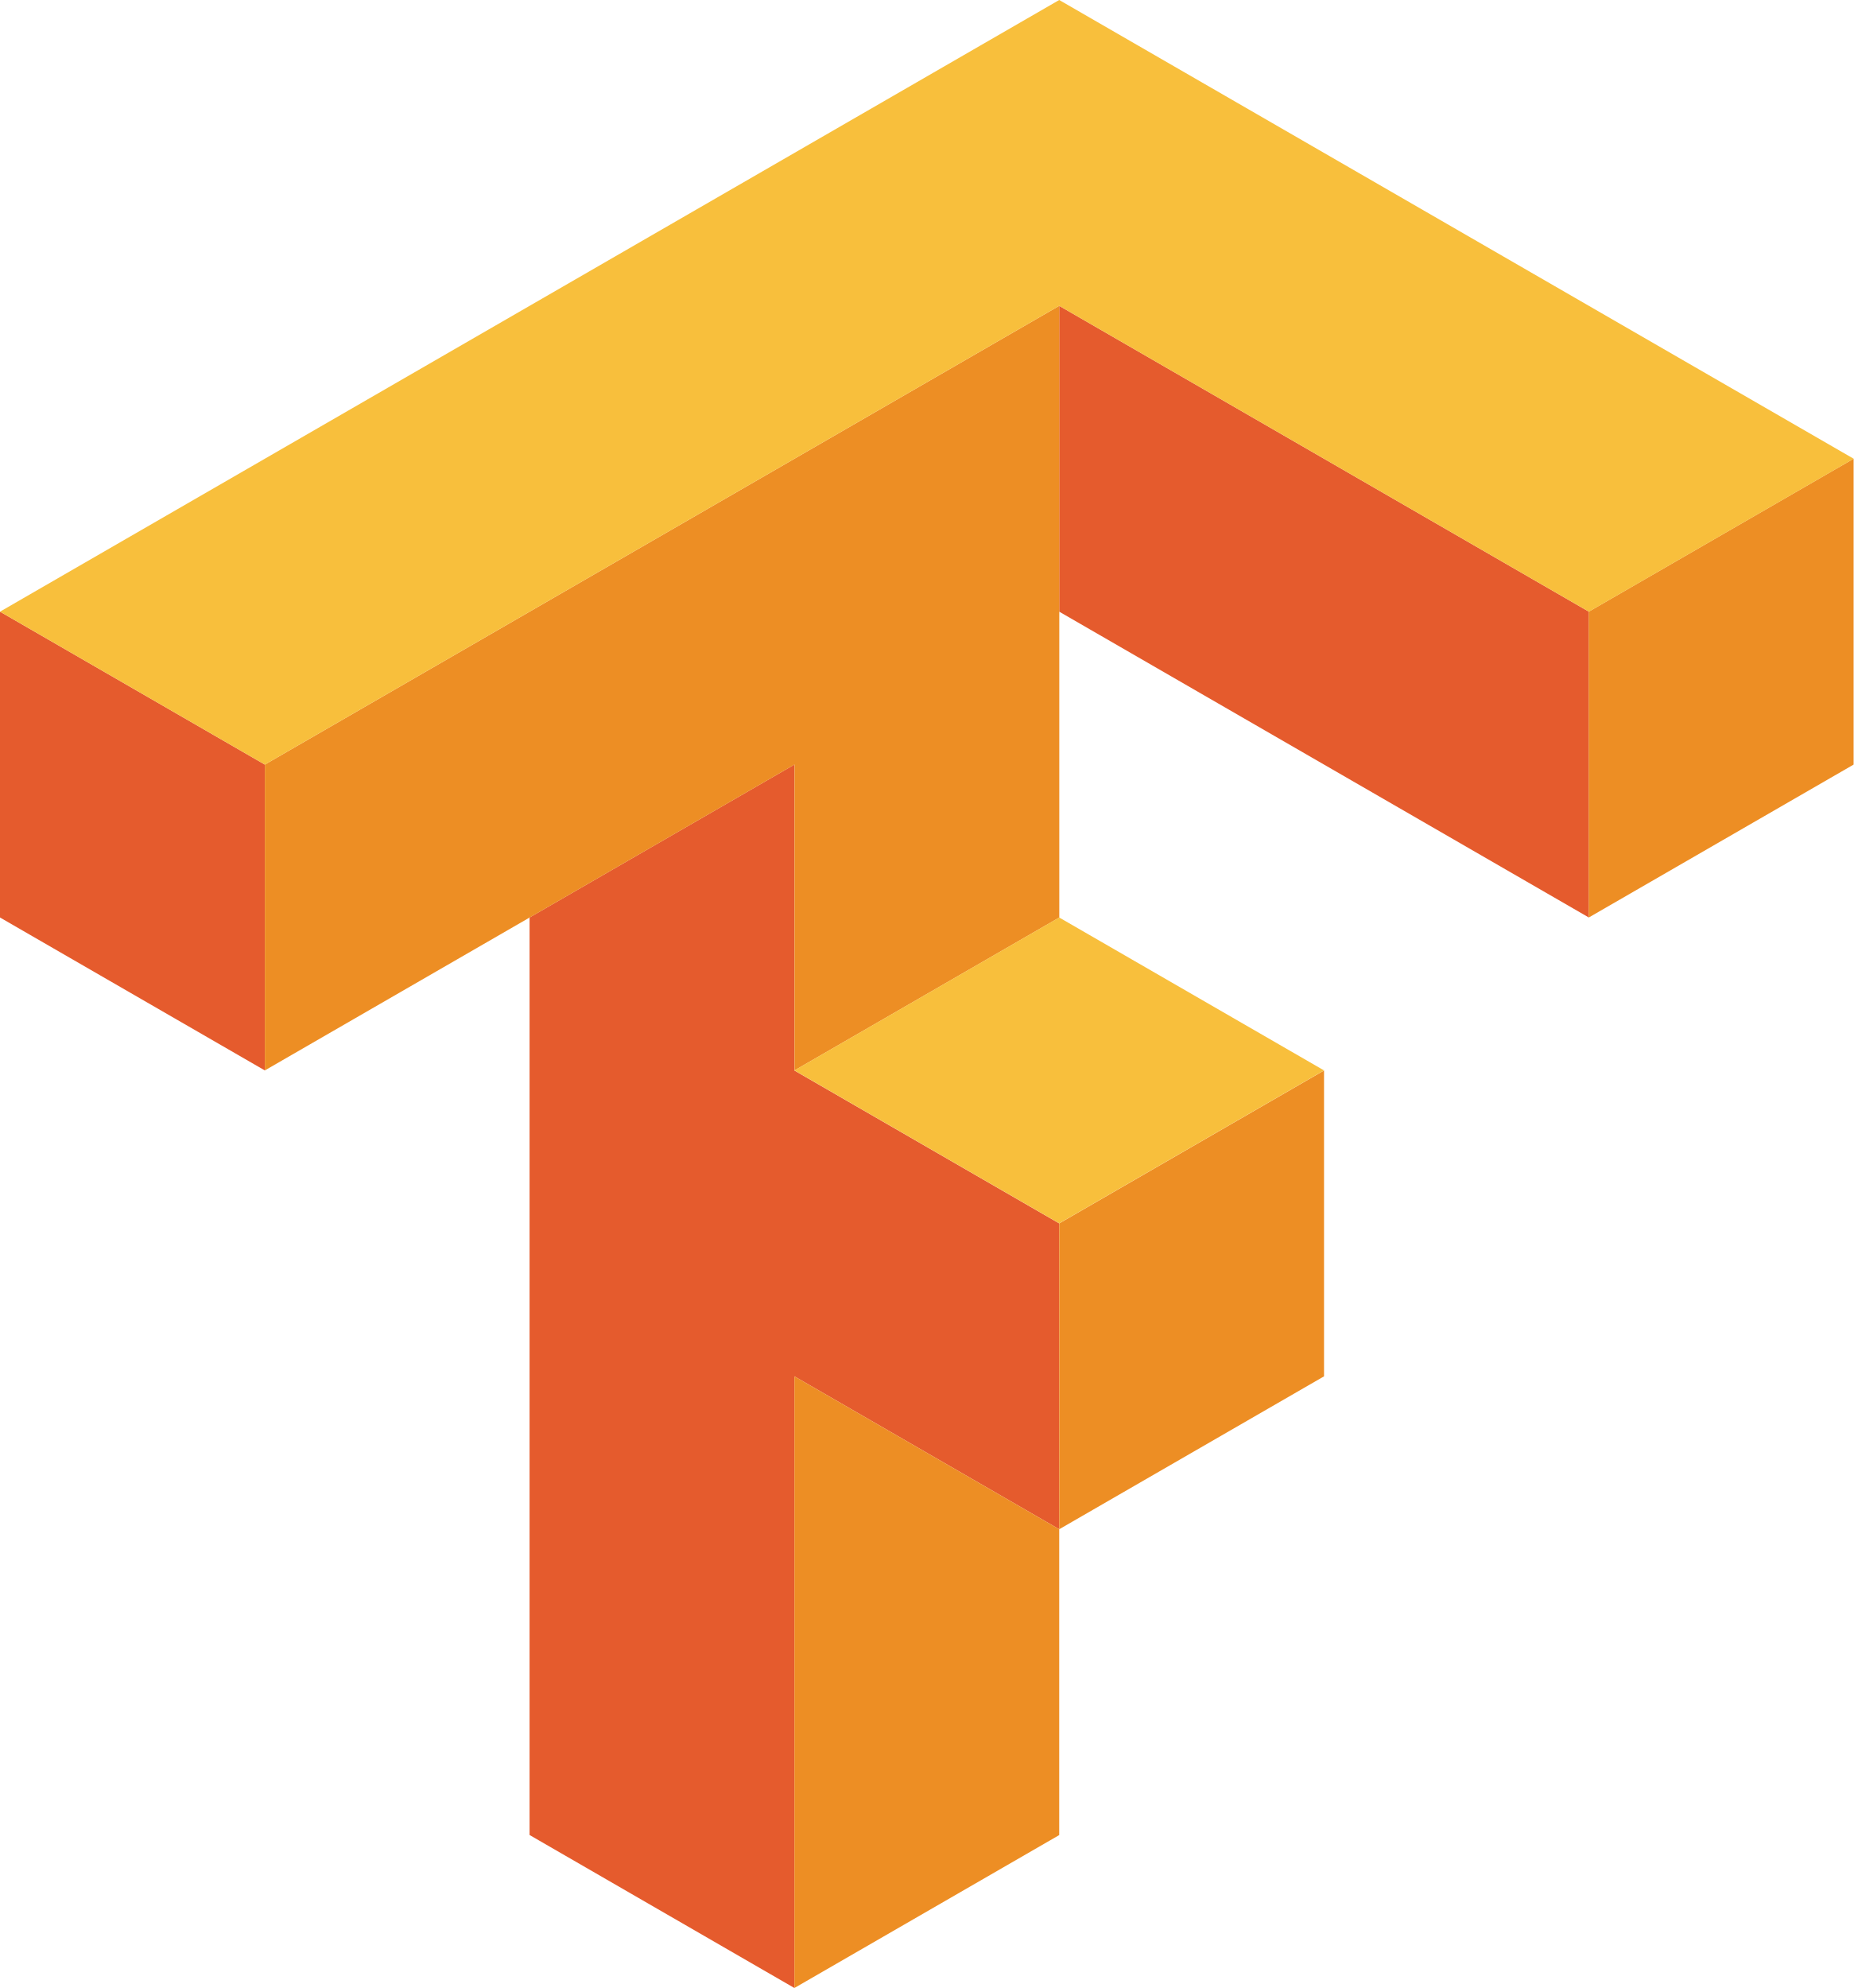
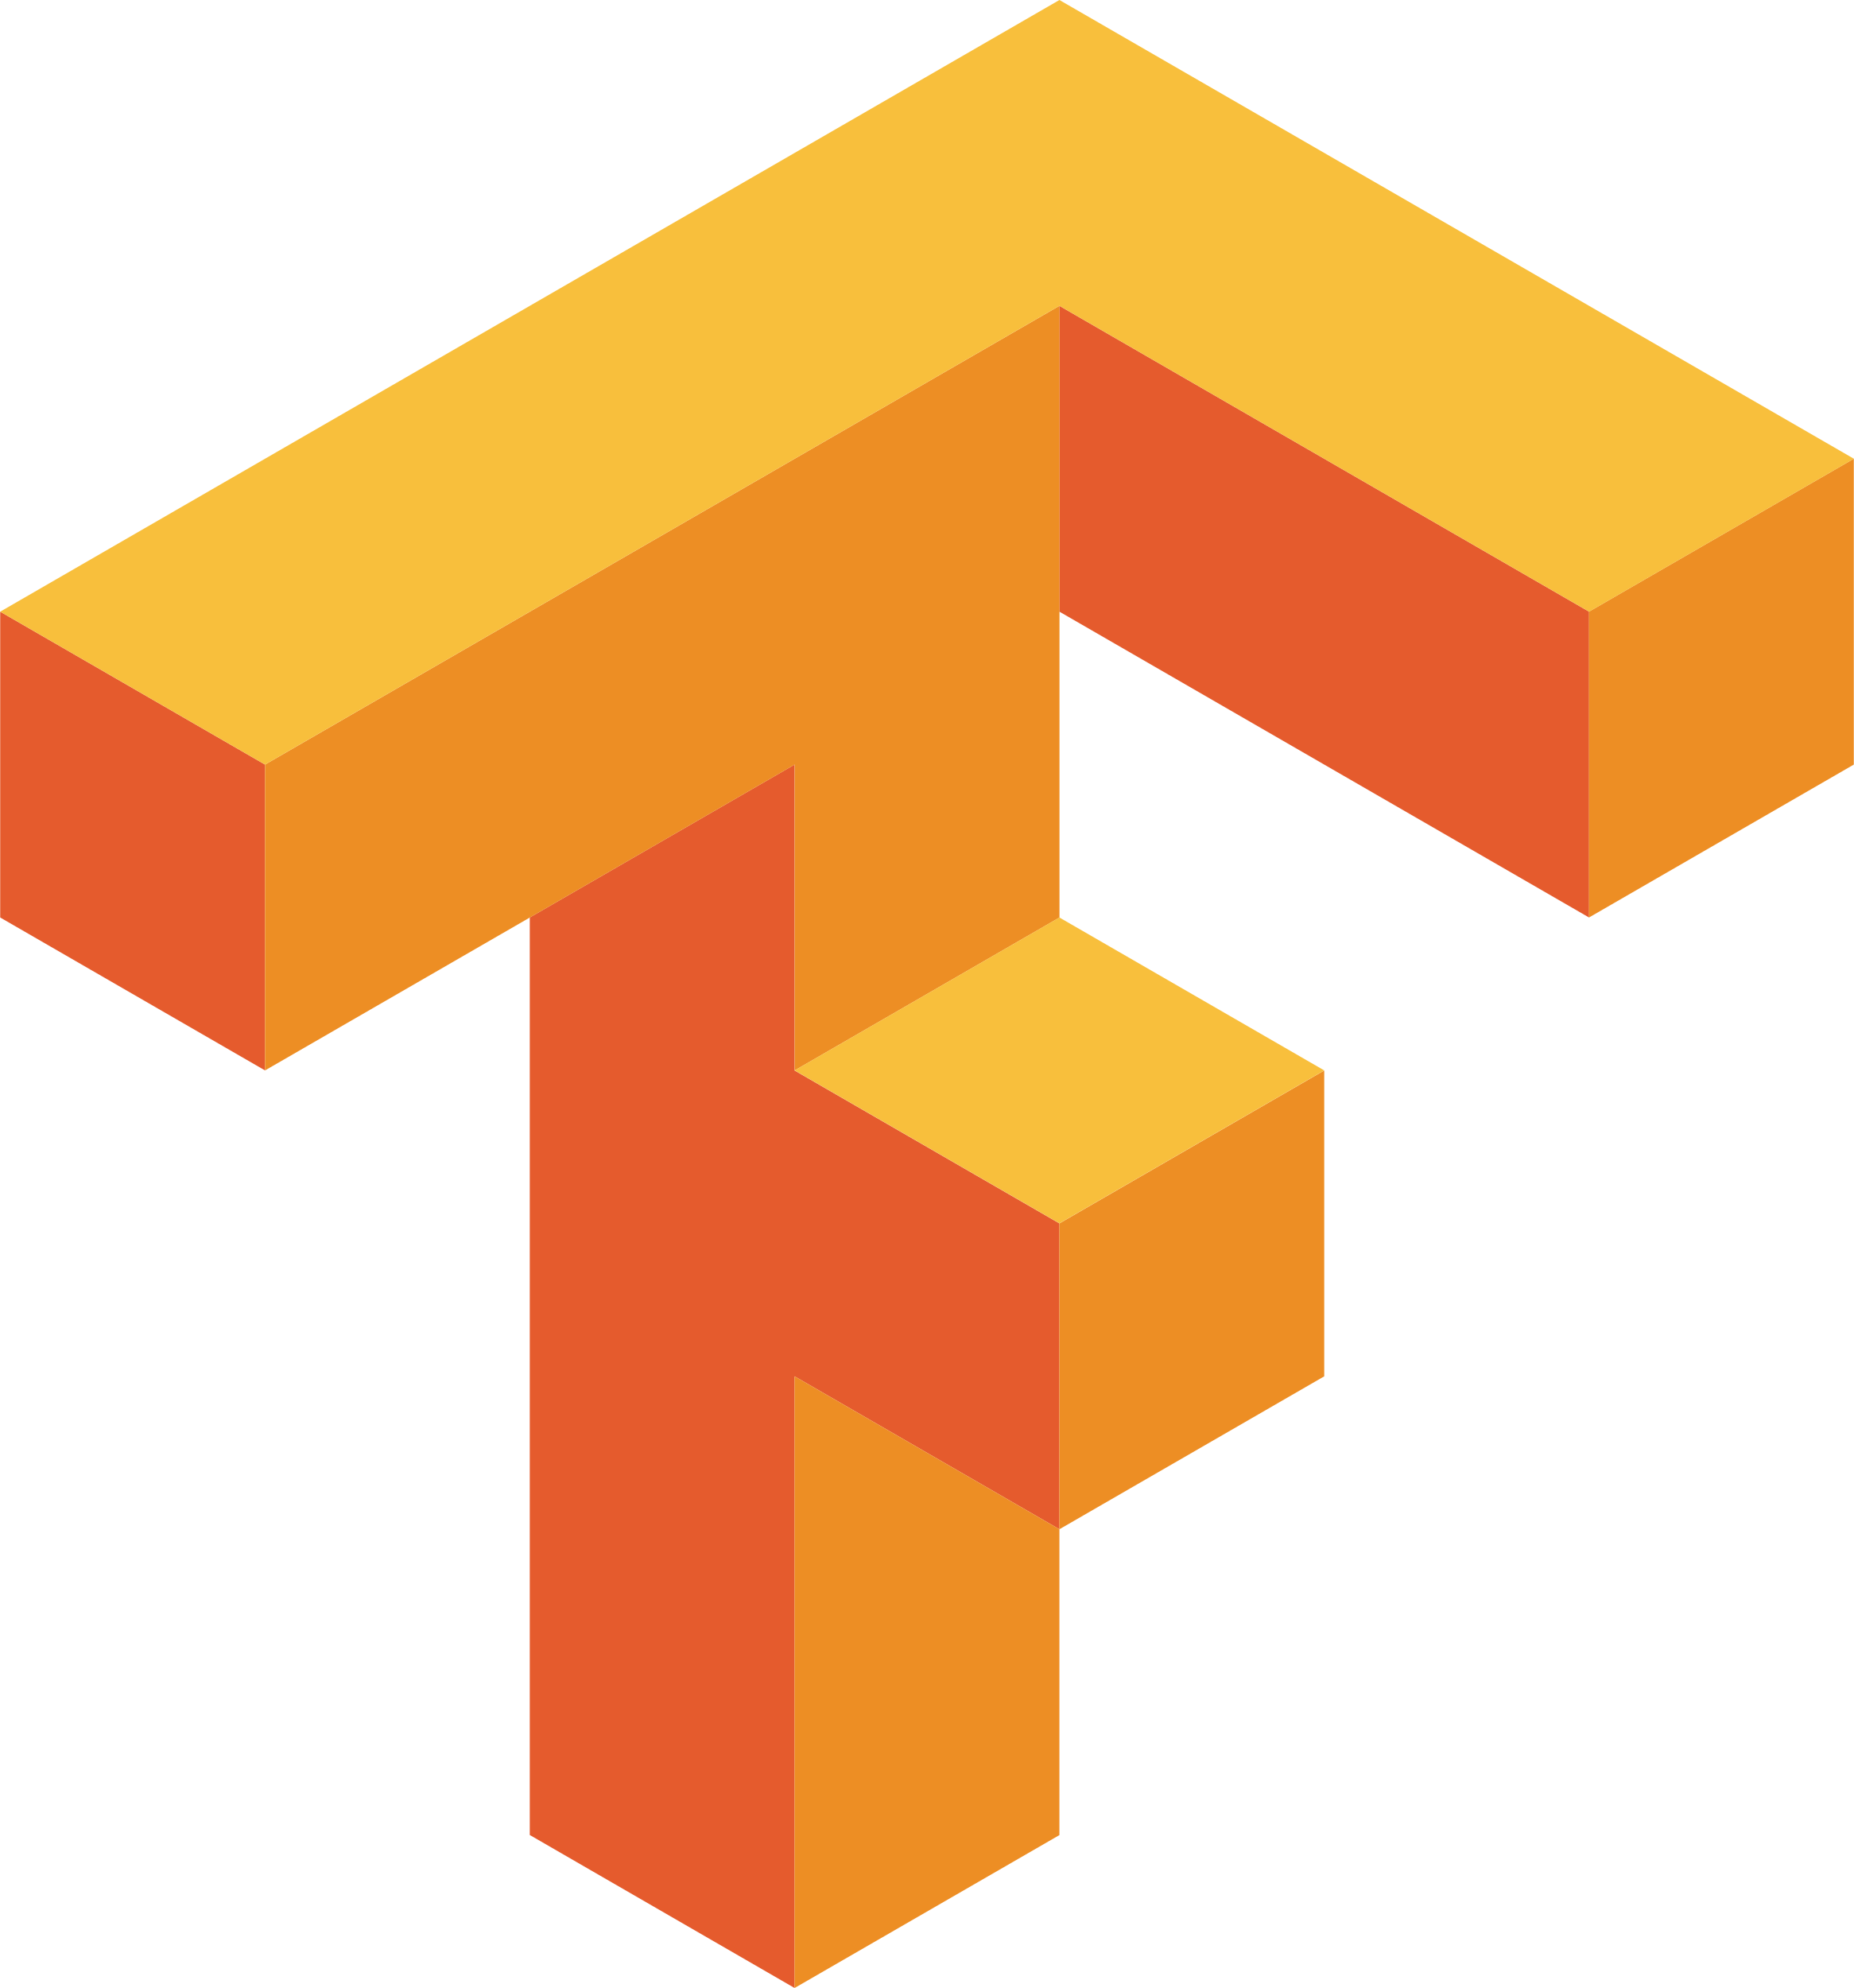
- <svg xmlns="http://www.w3.org/2000/svg" enable-background="new 0 0 2331.5 2500" viewBox="0 0 2331.5 2500">
+ <svg xmlns="http://www.w3.org/2000/svg" width="2332" height="2500" enable-background="new 0 0 2331.5 2500" viewBox="0 0 2331.5 2500">
  <path d="m1332.3 384.6v384.6l666.2 384.6v-384.6zm-1332.3 384.6v384.6l333.1 192.3v-384.6zm999.2 192.3-333.1 192.3v1153.8l333.1 192.4v-769.2l333.1 192.3v-384.6l-333.1-192.3z" fill="#e55b2d" />
  <path d="m1332.3 384.6-999.2 576.9v384.6l666.2-384.6v384.6l333.1-192.3v-769.2zm999.2 192.3-333.1 192.3v384.6l333.1-192.3zm-666.1 769.3-333.1 192.3v384.6l333.1-192.3zm-333.1 576.9-333.1-192.3v769.2l333.1-192.3z" fill="#ed8e24" />
  <path d="m1332.3 0-1332.3 769.2 333.1 192.3 999.2-576.9 666.2 384.6 333.1-192.3zm0 1153.8-333.1 192.3 333.1 192.3 333.1-192.3z" fill="#f8bf3c" />
</svg>
